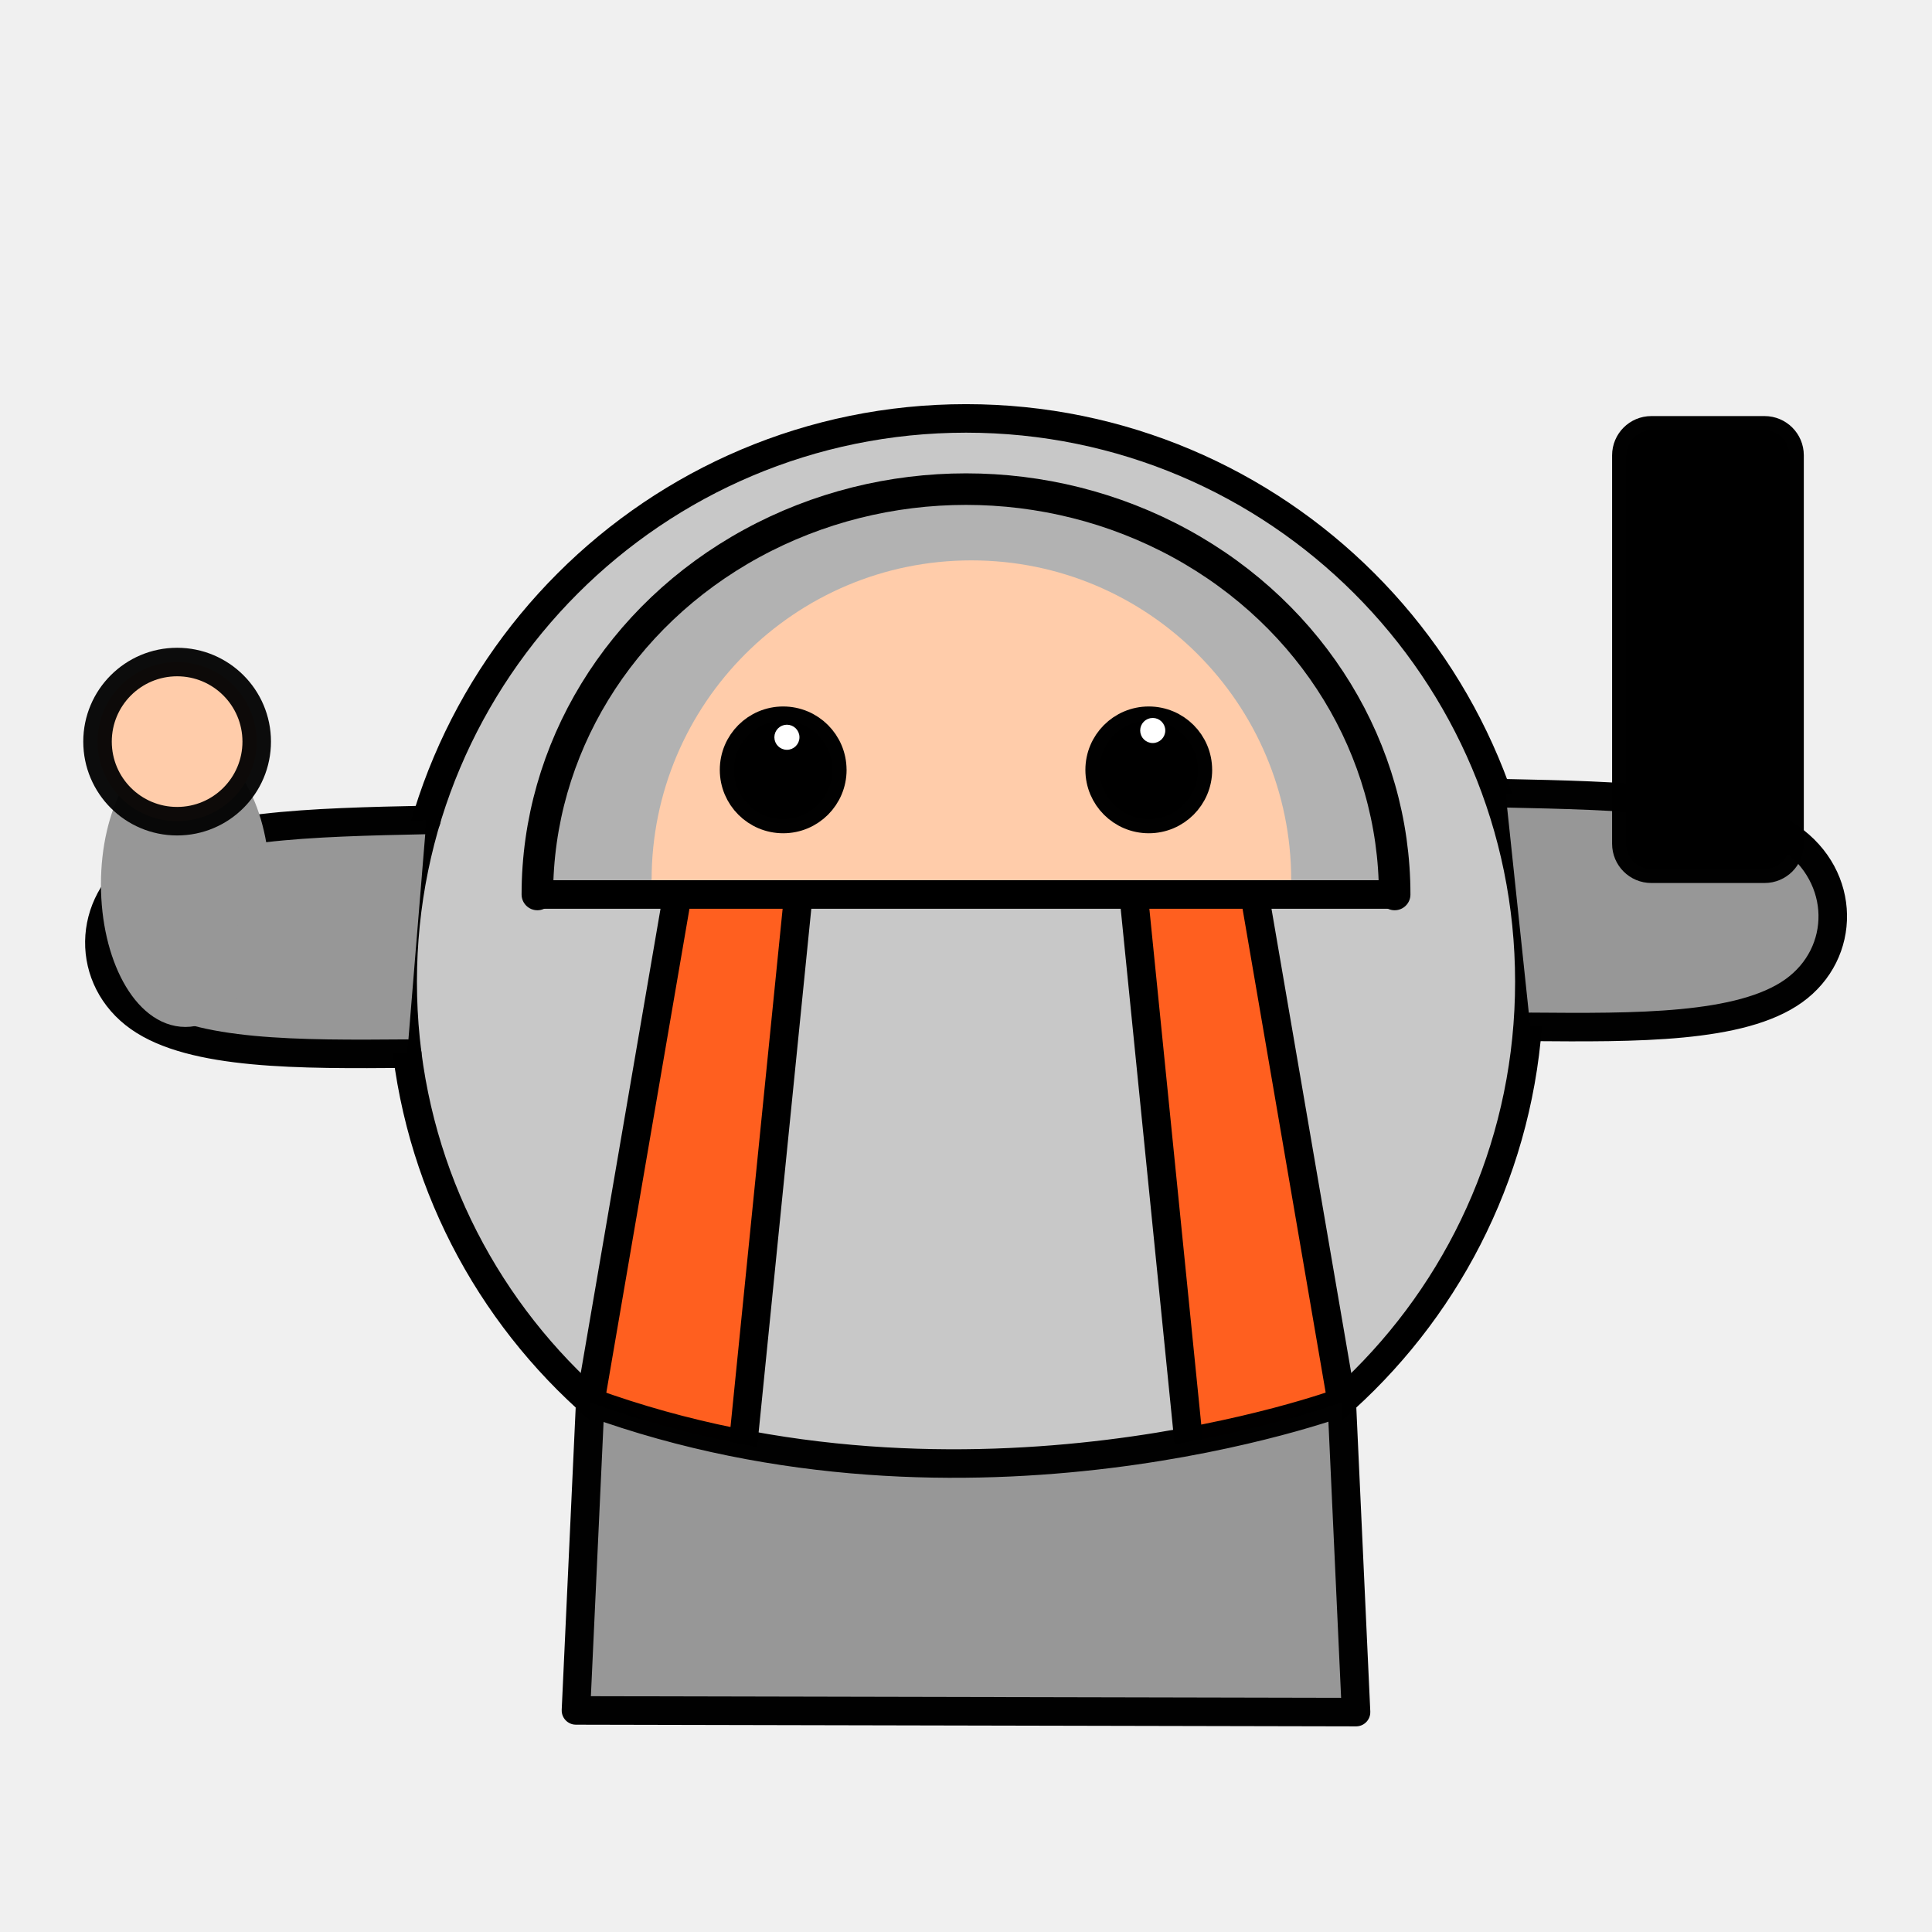
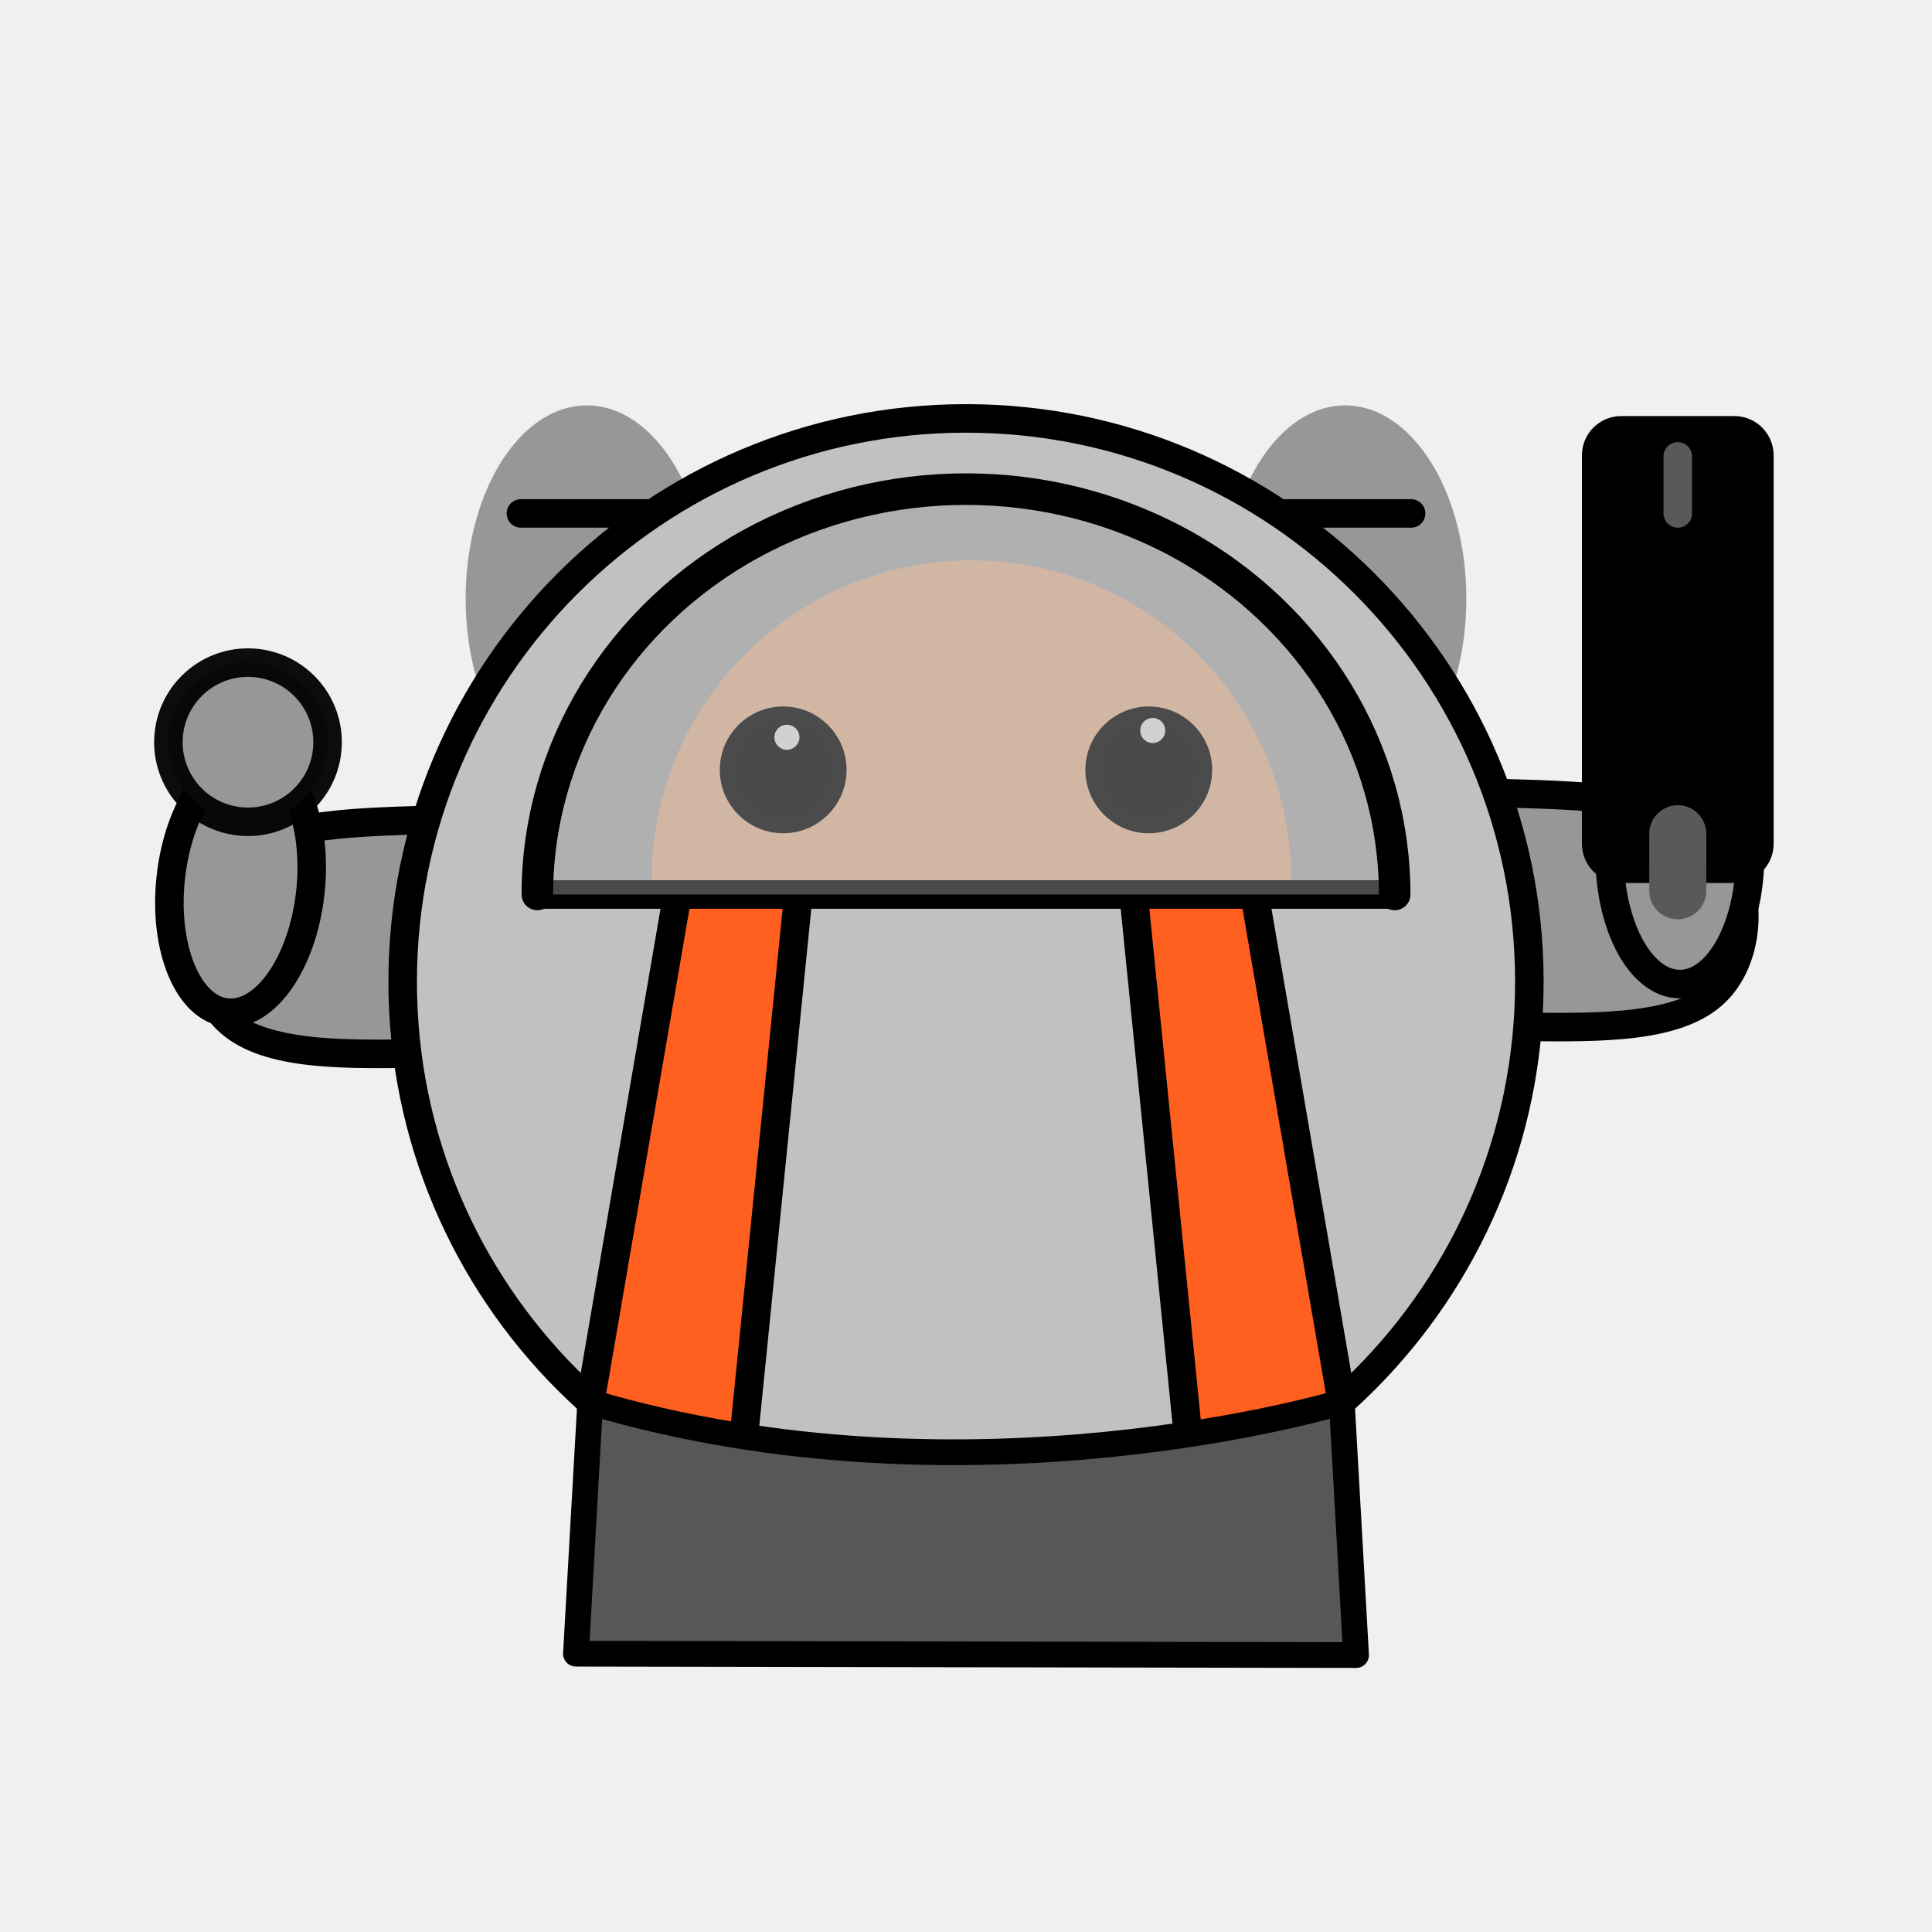
<svg xmlns="http://www.w3.org/2000/svg" width="256" height="256" viewBox="0 0 67.733 67.733" version="1.1" id="svg1" xml:space="preserve">
  <defs id="defs1" />
+   <g id="layer2" transform="translate(0.9589308)">
+     <path style="fill:#979797;fill-opacity:1;fill-rule:evenodd;stroke:#000000;stroke-width:0;stroke-linecap:round;stroke-linejoin:round;stroke-opacity:1" id="path4" d="m 23.866,20.982 a 4.25,6.77 0 0 1 -4.249,6.77 4.25,6.77 0 0 1 -4.251,-6.767 4.25,6.77 0 0 1 4.247,-6.772 4.25,6.77 0 0 1 4.252,6.765" />
+     <path style="fill:#979797;fill-opacity:1;fill-rule:evenodd;stroke:#000000;stroke-width:0;stroke-linecap:round;stroke-linejoin:round;stroke-opacity:1" id="path5" d="m 50.449,20.982 a 4.25,6.77 0 0 1 -4.249,6.77 4.25,6.77 0 0 1 -4.251,-6.767 4.25,6.77 0 0 1 4.247,-6.772 4.25,6.77 0 0 1 4.252,6.765" />
+     <path style="fill:#c1c1c1;fill-opacity:1;fill-rule:evenodd;stroke:#000000;stroke-width:1;stroke-linecap:round;stroke-linejoin:round;stroke-dasharray:none;stroke-opacity:1" d="m 18,18 h 4.628" id="path6" transform="translate(-0.696082)" />
+     <path style="fill:#c1c1c1;fill-opacity:1;fill-rule:evenodd;stroke:#000000;stroke-width:1;stroke-linecap:round;stroke-linejoin:round;stroke-dasharray:none;stroke-opacity:1" d="m 18,18 h 4.628" id="path7" transform="translate(25.8839)" />
+   </g>
+   <g id="layer3">
+     <path style="fill:#979797;fill-opacity:1;fill-rule:evenodd;stroke:#000000;stroke-width:1;stroke-linecap:round;stroke-linejoin:round;stroke-dasharray:none;stroke-opacity:0.996" d="M 14.949,28.696 C 10.966,28.781 6.983,28.865 4.992,30.245 3,31.625 3,34.299 4.88,35.623 c 1.88,1.323 5.639,1.295 9.398,1.266" id="path19" transform="matrix(0.7107926,0,0,1,4.323301,0.05023681)" />
+     <path style="fill:#979797;fill-opacity:1;fill-rule:evenodd;stroke:#000000;stroke-width:1;stroke-linecap:round;stroke-linejoin:round;stroke-dasharray:none;stroke-opacity:0.996" d="M 14.949,28.696 C 10.966,28.781 6.983,28.865 4.992,30.245 3,31.625 3,34.299 4.847,35.622 c 1.847,1.323 5.542,1.293 9.237,1.263" id="path21" transform="matrix(-0.7410018,0,0,1,63.86162,-0.8850729)" />
+     <path style="fill:#979797;fill-opacity:1;fill-rule:evenodd;stroke:#000000;stroke-width:1;stroke-linecap:round;stroke-linejoin:round;stroke-dasharray:none;stroke-opacity:1" id="path30" d="m 14.244,29.914 a 2.46,4.5 0 0 1 -2.46,4.5 2.46,4.5 0 0 1 -2.461,-4.498 2.46,4.5 0 0 1 2.459,-4.502 2.46,4.5 0 0 1 2.462,4.497" transform="rotate(6.292215)" />
+     <path style="fill:#979797;fill-opacity:1;fill-rule:evenodd;stroke:#000000;stroke-width:1;stroke-linecap:round;stroke-linejoin:round;stroke-dasharray:none;stroke-opacity:1" id="path1" d="m 61.354,30 a 2.46,4.5 0 0 1 -2.46,4.5 2.46,4.5 0 0 1 -2.461,-4.498 2.46,4.5 0 0 1 2.459,-4.502 2.46,4.5 0 0 1 2.462,4.497" />
+     <path style="fill:#979797;fill-opacity:1;fill-rule:evenodd;stroke:#000000;stroke-width:1;stroke-linecap:round;stroke-linejoin:round;stroke-dasharray:none;stroke-opacity:0.947" id="path29" d="m 14.284,24.911 a 2.79,2.79 0 0 1 -2.79,2.79 2.79,2.79 0 0 1 -2.791,-2.789 2.79,2.79 0 0 1 2.789,-2.791 2.79,2.79 0 0 1 2.792,2.788" transform="rotate(6.292215)" />
+     <rect style="fill:#000000;fill-opacity:1;fill-rule:evenodd;stroke:#000000;stroke-width:1;stroke-linecap:round;stroke-linejoin:round;stroke-dasharray:none;stroke-opacity:0.996" id="rect23" width="5.721" height="15.37" x="55.96" y="15.087" ry="0.875" />
+     <path style="fill:#575757;fill-opacity:1;fill-rule:evenodd;stroke:#595959;stroke-width:1;stroke-linecap:round;stroke-linejoin:round;stroke-dasharray:none;stroke-opacity:1" d="M 58.82,16 V 18" id="path11" />
+     <path style="fill:#575757;fill-opacity:1;fill-rule:evenodd;stroke:#595959;stroke-width:2;stroke-linecap:round;stroke-linejoin:round;stroke-dasharray:none;stroke-opacity:1" d="m 58.82,29.229 v 2" id="path12" />
+   </g>
  <g id="layer1">
-     <circle style="fill:#979797;fill-opacity:0.453;fill-rule:evenodd;stroke:#000000;stroke-width:1;stroke-linecap:round;stroke-linejoin:round;stroke-dasharray:none" id="path2" cx="33.867" cy="34.419" r="19.75" />
-     <path style="fill:#979797;fill-opacity:0.453;fill-rule:evenodd;stroke:#000000;stroke-width:1.106;stroke-linecap:round;stroke-linejoin:round;stroke-dasharray:none" id="circle3" d="m -18.839,-31.359 a 15.028,14.211 0 0 1 -7.514,12.307 15.028,14.211 0 0 1 -15.028,0 15.028,14.211 0 0 1 -7.514,-12.307" transform="scale(-1)" />
+     <circle style="fill:#c1c1c1;fill-opacity:1;fill-rule:evenodd;stroke:#000000;stroke-width:1;stroke-linecap:round;stroke-linejoin:round;stroke-dasharray:none" id="path2" cx="33.867" cy="34.419" r="19.75" />
    <path style="fill:#979797;fill-opacity:0.453;fill-rule:evenodd;stroke:#000000;stroke-width:1;stroke-linecap:round;stroke-linejoin:round;stroke-dasharray:none" d="M 48.895,31.359 H 18.839" id="path3" />
    <path style="fill:#ff5f1f;fill-opacity:1;fill-rule:evenodd;stroke:#000000;stroke-width:1;stroke-linecap:round;stroke-linejoin:round;stroke-dasharray:none" d="m 23.75,31.359 4.241,2e-6 -2.127,21.143 -5.172,-3.345 z" id="path15" />
    <path style="fill:#ff5f1f;fill-opacity:1;fill-rule:evenodd;stroke:#000000;stroke-width:1;stroke-linecap:round;stroke-linejoin:round;stroke-dasharray:none" d="m 43.983,31.359 -4.241,2e-6 2.127,21.143 5.172,-3.345 z" id="path16" />
-     <path style="fill:#979797;fill-opacity:1;fill-rule:evenodd;stroke:#000000;stroke-width:1;stroke-linecap:round;stroke-linejoin:round;stroke-dasharray:none;stroke-opacity:0.996" d="M 14.949,28.696 C 10.966,28.781 6.983,28.865 4.992,30.245 3,31.625 3,34.299 4.88,35.623 c 1.88,1.323 5.639,1.295 9.398,1.266" id="path19" transform="translate(0,0.05023681)" />
-     <path style="fill:#979797;fill-opacity:1;fill-rule:evenodd;stroke:#000000;stroke-width:1;stroke-linecap:round;stroke-linejoin:round;stroke-dasharray:none;stroke-opacity:0.996" d="M 14.949,28.696 C 10.966,28.781 6.983,28.865 4.992,30.245 3,31.625 3,34.299 4.847,35.622 c 1.847,1.323 5.542,1.293 9.237,1.263" id="path21" transform="matrix(-1,0,0,1,67.73333,-0.8850729)" />
-     <path style="fill:#979797;fill-opacity:1;fill-rule:evenodd;stroke:#000000;stroke-width:1;stroke-linecap:round;stroke-linejoin:round;stroke-dasharray:none;stroke-opacity:0.996" d="m 20.692,49.157 c 13.308,4.843 26.349,0 26.349,0 l 0.5,10.867 -27.349,-0.059 0.5,-10.808" id="path23" />
-     <rect style="fill:#000000;fill-opacity:1;fill-rule:evenodd;stroke:#000000;stroke-width:1;stroke-linecap:round;stroke-linejoin:round;stroke-dasharray:none;stroke-opacity:0.996" id="rect23" width="5.721" height="15.37" x="57.018" y="15.087" ry="0.875" />
+     <path style="fill:#575757;fill-opacity:1;fill-rule:evenodd;stroke:#000000;stroke-width:0.903;stroke-linecap:round;stroke-linejoin:round;stroke-dasharray:none;stroke-opacity:0.996" d="m 20.692,49.157 c 13.308,3.952 26.349,0 26.349,0 l 0.5,8.867 -27.349,-0.048 0.5,-8.819" id="path23" />
    <path style="fill:#ffccaa;fill-opacity:1;fill-rule:evenodd;stroke:#ffccaa;stroke-width:0;stroke-linecap:round;stroke-linejoin:round;stroke-dasharray:none;stroke-opacity:1" id="path31" d="M -22.844,-30.858 A 11.212,11.212 0 0 1 -34.054,-19.646 11.212,11.212 0 0 1 -45.268,-30.854" transform="scale(-1)" />
    <path style="fill:#000000;fill-opacity:1;fill-rule:evenodd;stroke:#000000;stroke-width:1;stroke-linecap:round;stroke-linejoin:round;stroke-dasharray:none;stroke-opacity:0.996" id="path25" d="m 29.18,26.991 a 1.722,1.722 0 0 1 -1.722,1.722 1.722,1.722 0 0 1 -1.723,-1.722 1.722,1.722 0 0 1 1.721,-1.723 1.722,1.722 0 0 1 1.723,1.721" />
    <path style="fill:#000000;fill-opacity:1;fill-rule:evenodd;stroke:#000000;stroke-width:1;stroke-linecap:round;stroke-linejoin:round;stroke-dasharray:none;stroke-opacity:0.996" id="path26" d="m 41.997,26.991 a 1.722,1.722 0 0 1 -1.722,1.722 1.722,1.722 0 0 1 -1.723,-1.722 1.722,1.722 0 0 1 1.721,-1.723 1.722,1.722 0 0 1 1.723,1.721" />
    <path style="fill:#ffffff;fill-opacity:1;fill-rule:evenodd;stroke:#ffffff;stroke-width:0.1;stroke-linecap:round;stroke-linejoin:round;stroke-dasharray:none;stroke-opacity:0.996" id="path27" d="m 27.978,25.847 a 0.39,0.39 0 0 1 -0.39,0.39 0.39,0.39 0 0 1 -0.39,-0.39 0.39,0.39 0 0 1 0.39,-0.39 0.39,0.39 0 0 1 0.39,0.39" />
    <path style="fill:#ffffff;fill-opacity:1;fill-rule:evenodd;stroke:#ffffff;stroke-width:0.1;stroke-linecap:round;stroke-linejoin:round;stroke-dasharray:none;stroke-opacity:0.996" id="path28" d="M 40.803,25.61 A 0.39,0.39 0 0 1 40.413,26 a 0.39,0.39 0 0 1 -0.39,-0.39 0.39,0.39 0 0 1 0.39,-0.39 0.39,0.39 0 0 1 0.39,0.39" />
-     <path style="fill:#979797;fill-opacity:1;fill-rule:evenodd;stroke:#979797;stroke-width:1;stroke-linecap:round;stroke-linejoin:round;stroke-dasharray:none;stroke-opacity:1" id="path30" d="m 8.96,31.003 a 2.46,4.5 0 0 1 -2.46,4.5 2.46,4.5 0 0 1 -2.461,-4.498 2.46,4.5 0 0 1 2.459,-4.502 2.46,4.5 0 0 1 2.462,4.497" />
-     <path style="fill:#ffccaa;fill-opacity:1;fill-rule:evenodd;stroke:#000000;stroke-width:1;stroke-linecap:round;stroke-linejoin:round;stroke-dasharray:none;stroke-opacity:0.947" id="path29" d="M 9,26 A 2.79,2.79 0 0 1 6.21,28.79 2.79,2.79 0 0 1 3.419,26.001 2.79,2.79 0 0 1 6.208,23.21 2.79,2.79 0 0 1 9,25.998" />
+     <path style="fill:#9e9e9e;fill-opacity:0.471;fill-rule:evenodd;stroke:#000000;stroke-width:1.106;stroke-linecap:round;stroke-linejoin:round;stroke-dasharray:none" id="circle3" d="m -18.839,-31.359 a 15.028,14.211 0 0 1 -7.514,12.307 15.028,14.211 0 0 1 -15.028,0 15.028,14.211 0 0 1 -7.514,-12.307" transform="scale(-1)" />
  </g>
</svg>
